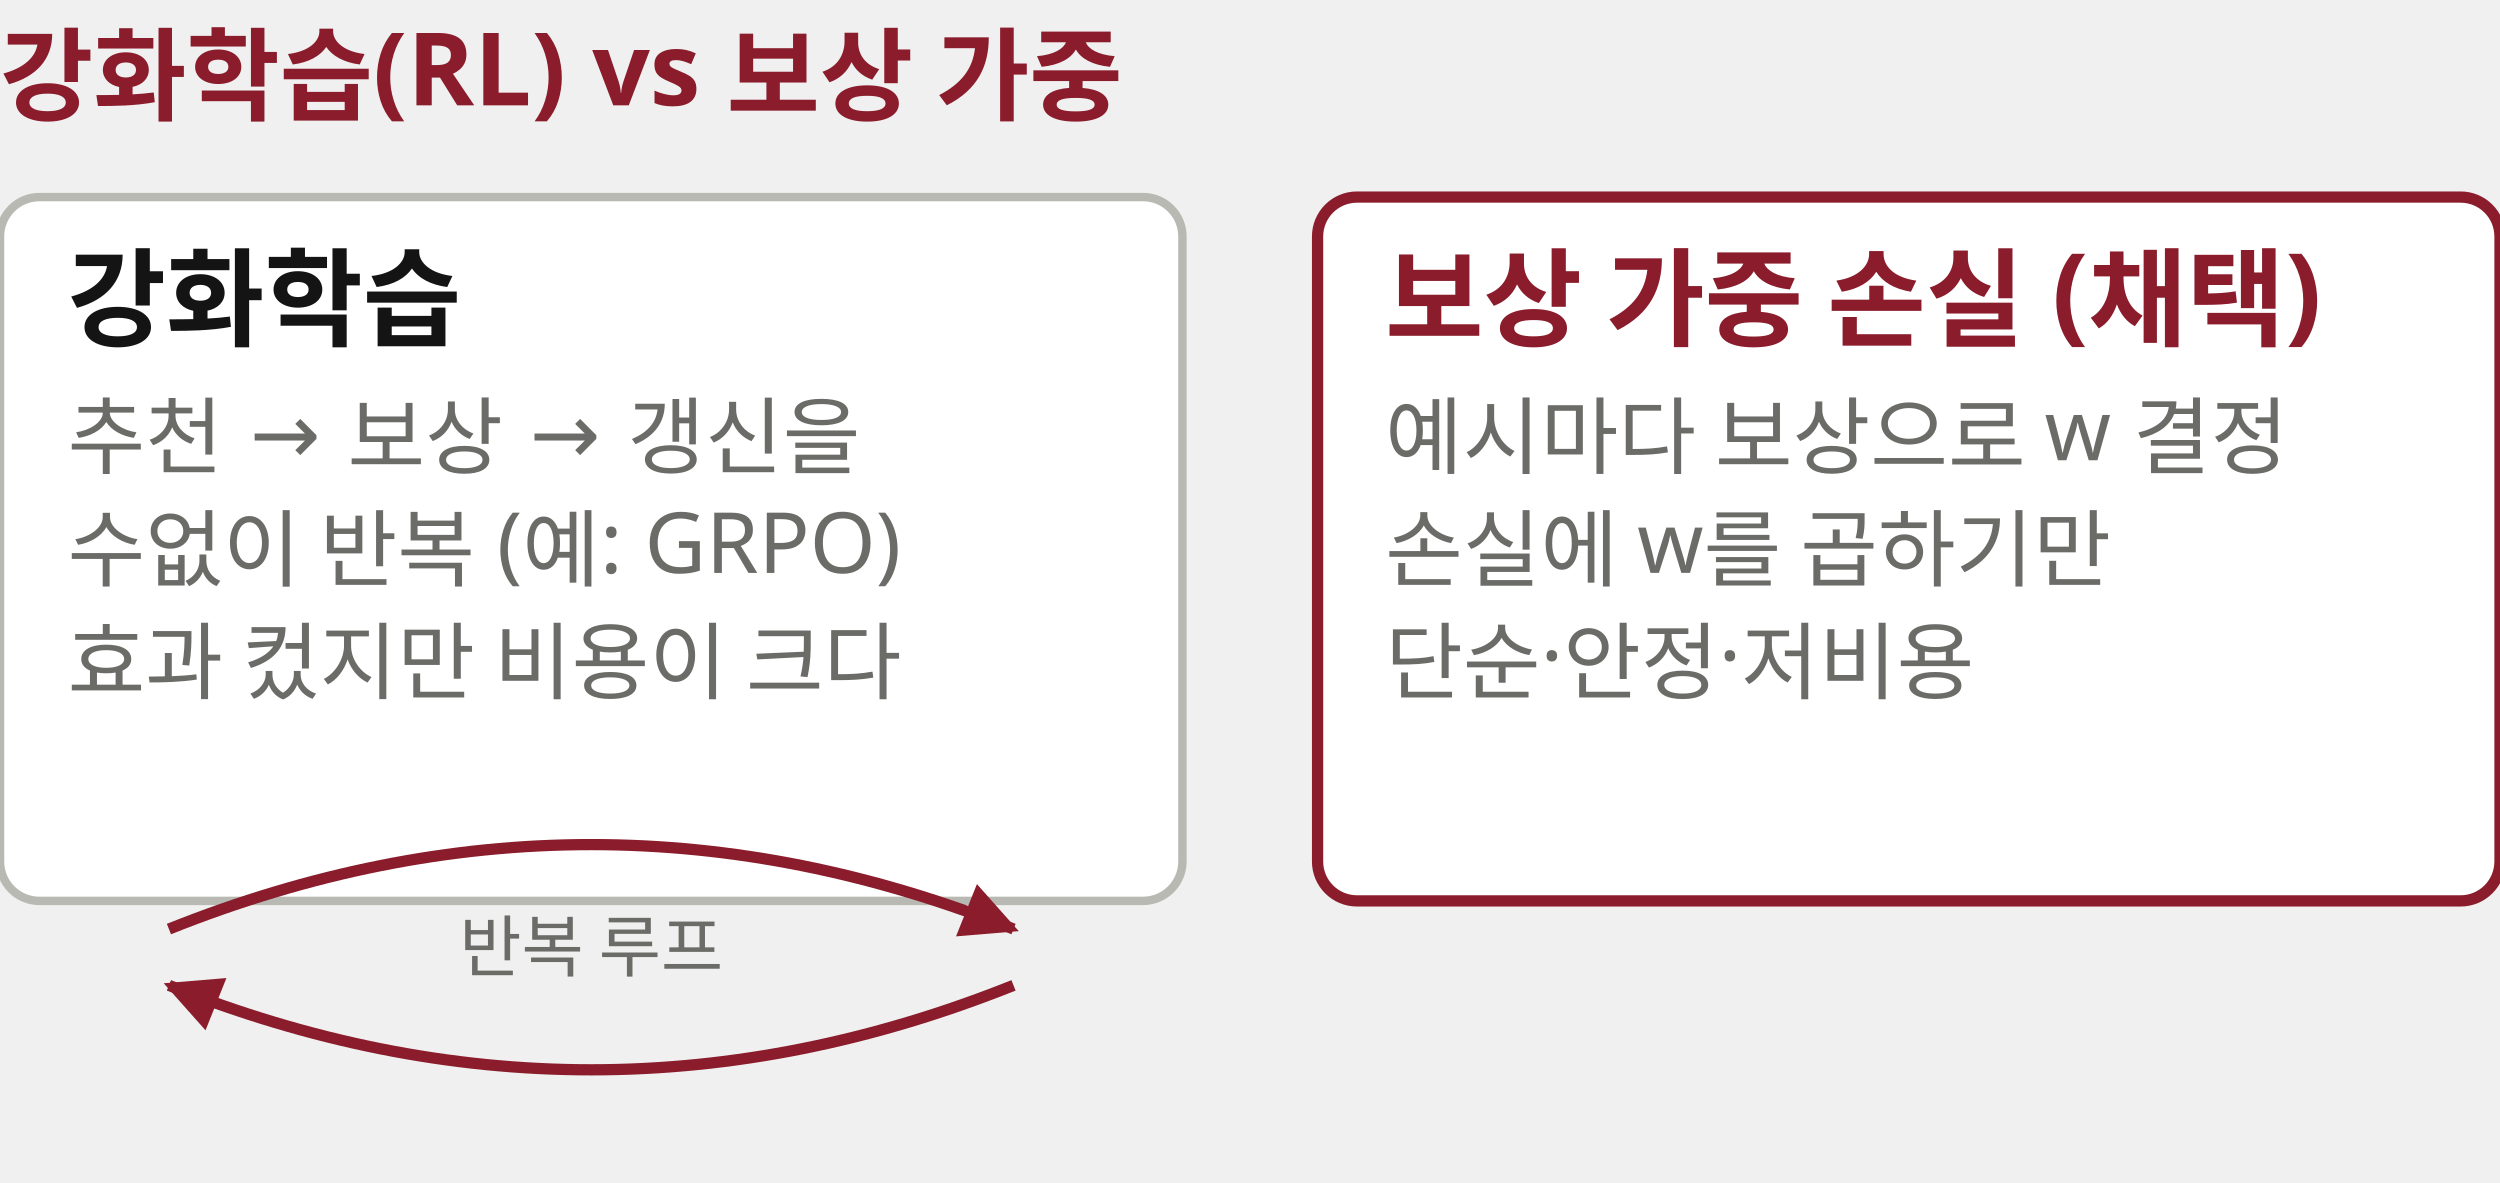
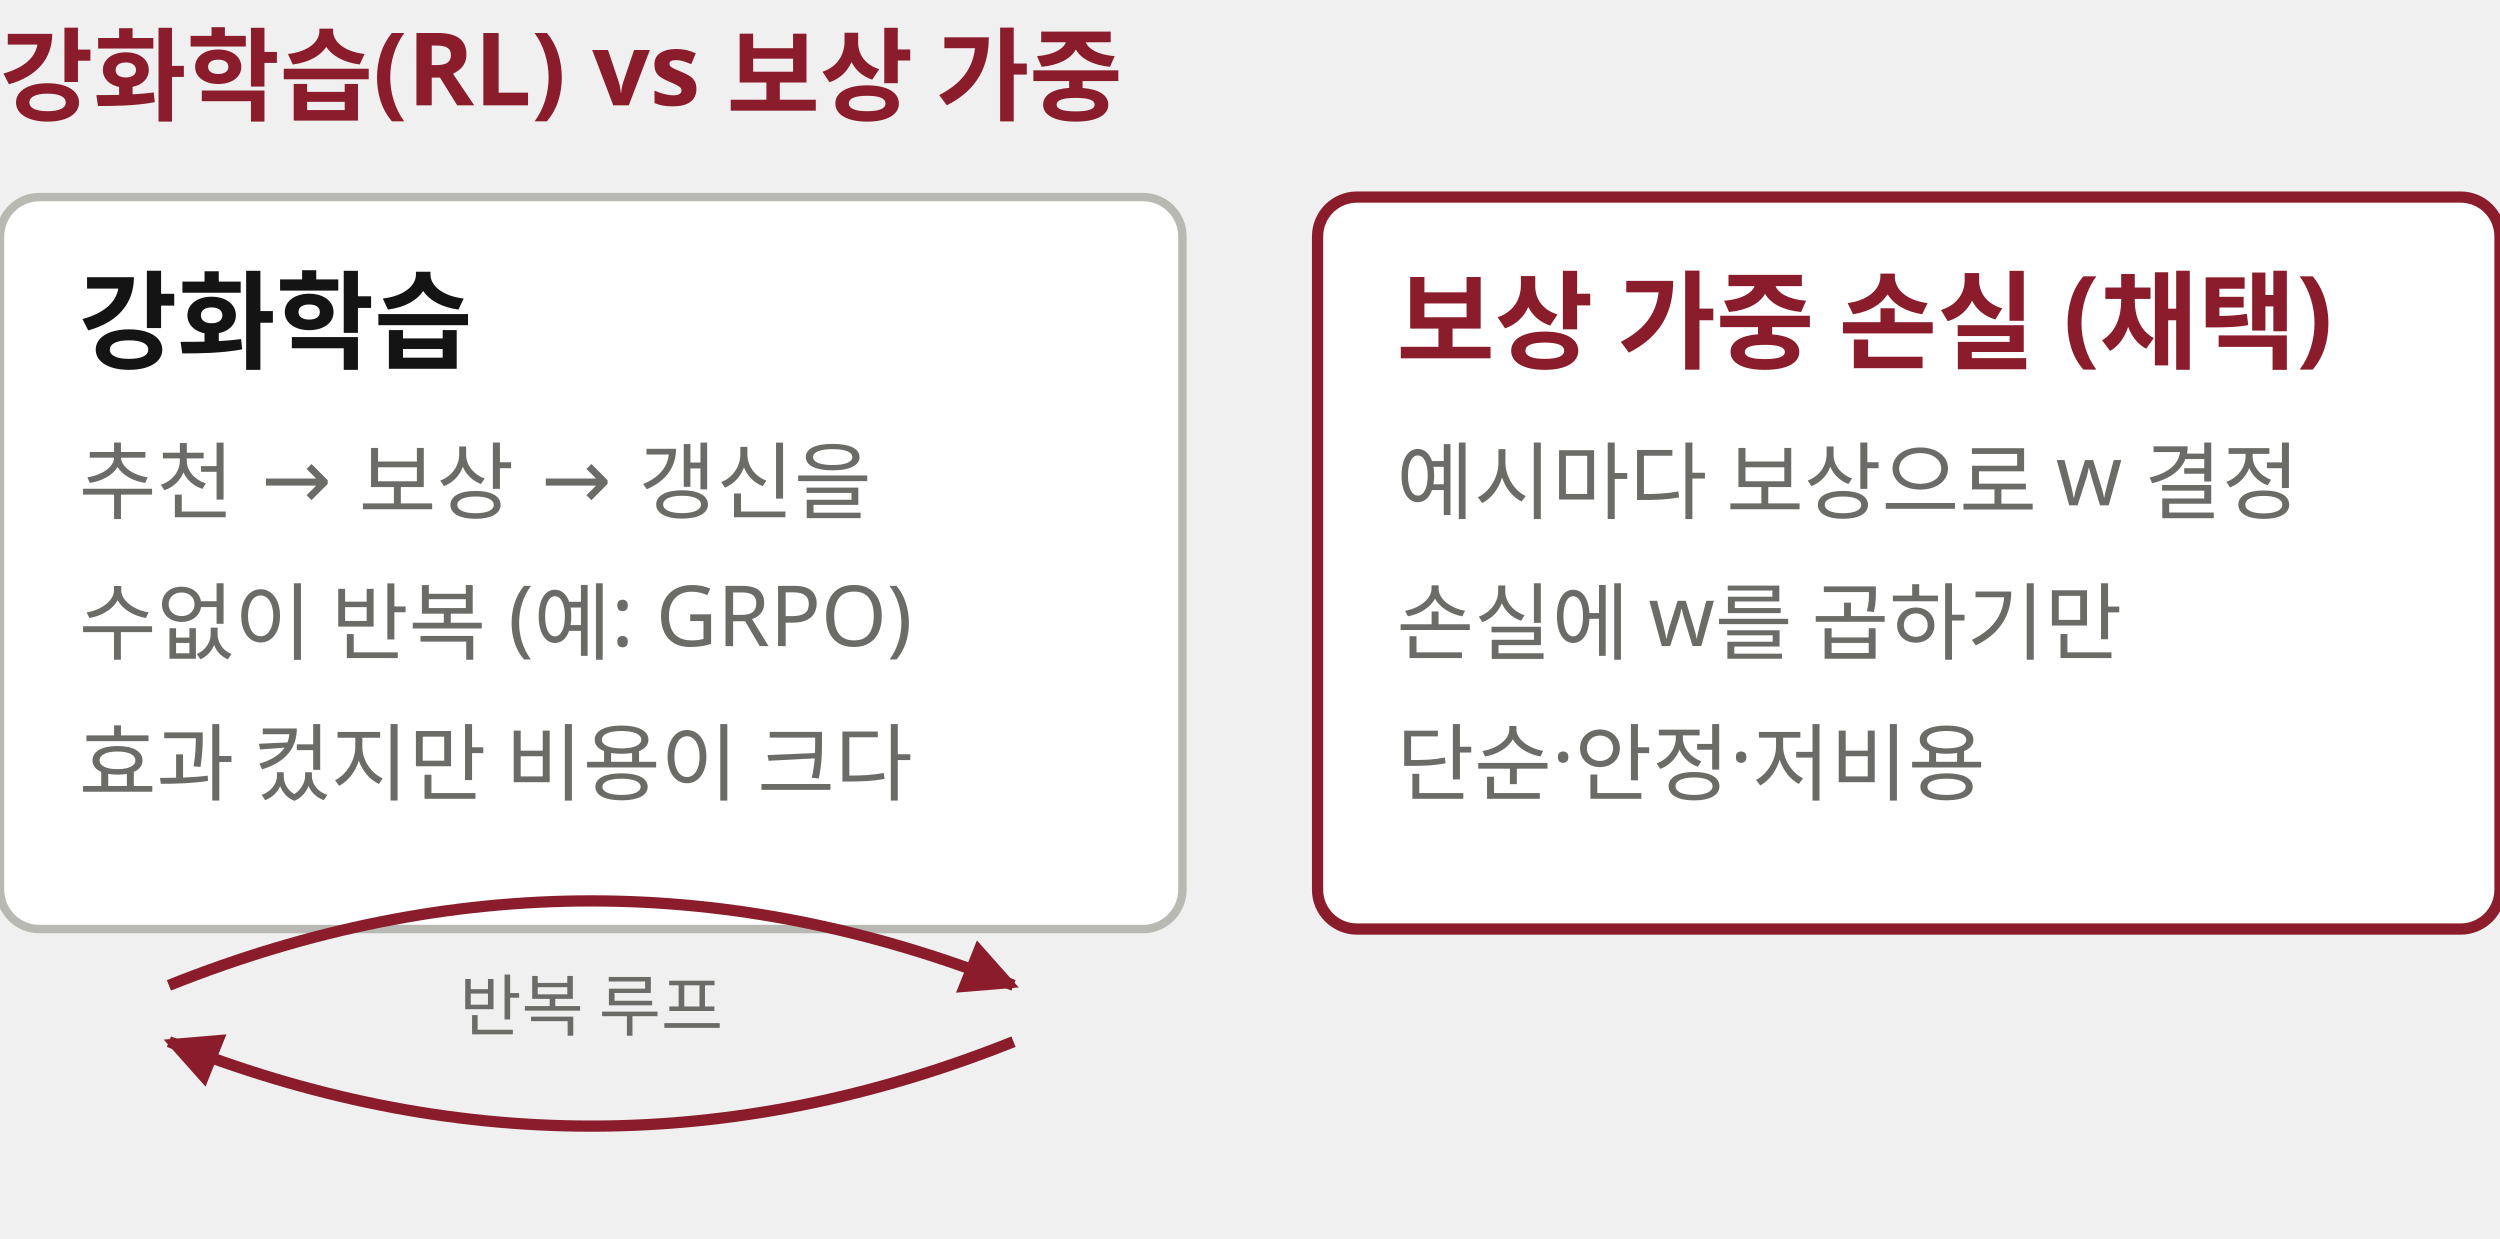
- <svg xmlns="http://www.w3.org/2000/svg" viewBox="0 0 888 420" width="888" height="420">
+ <svg xmlns="http://www.w3.org/2000/svg" viewBox="0 0 888 440" width="888" height="440">
  <defs>
    <marker id="a" viewBox="0 0 10 10" refX="9" refY="5" markerWidth="5" markerHeight="5" orient="auto">
      <path d="M0 0L10 5L0 10z" fill="#8A1C2B" />
    </marker>
  </defs>
  <text x="0" y="40" font-size="36" fill="#8A1C2B" text-anchor="start" font-weight="bold" font-family="NanumGothic, Nanum Gothic, sans-serif">강화학습(RL) vs 보상 가중</text>
-   <rect x="0" y="70" width="420" height="250" rx="14" fill="#FFFFFF" stroke="#B9B9B4" stroke-width="3" />
-   <text x="24" y="120" font-size="38" fill="#141414" text-anchor="start" font-weight="bold" font-family="NanumGothic, Nanum Gothic, sans-serif">강화학습</text>
-   <text x="24" y="166" font-size="30" fill="#6B6B68" text-anchor="start" font-weight="normal" font-family="NanumGothic, Nanum Gothic, sans-serif">추천 → 보상 → 갱신을</text>
-   <text x="24" y="206" font-size="30" fill="#6B6B68" text-anchor="start" font-weight="normal" font-family="NanumGothic, Nanum Gothic, sans-serif">수없이 반복 (예: GRPO)</text>
-   <text x="24" y="246" font-size="30" fill="#6B6B68" text-anchor="start" font-weight="normal" font-family="NanumGothic, Nanum Gothic, sans-serif">효과 컸지만 비용이 크다</text>
-   <rect x="468" y="70" width="420" height="250" rx="14" fill="#FFFFFF" stroke="#8A1C2B" stroke-width="4" />
-   <text x="492" y="120" font-size="38" fill="#8A1C2B" text-anchor="start" font-weight="bold" font-family="NanumGothic, Nanum Gothic, sans-serif">보상 가중 손실 (채택)</text>
-   <text x="492" y="166" font-size="30" fill="#6B6B68" text-anchor="start" font-weight="normal" font-family="NanumGothic, Nanum Gothic, sans-serif">예시마다 보상으로 w 결정</text>
-   <text x="492" y="206" font-size="30" fill="#6B6B68" text-anchor="start" font-weight="normal" font-family="NanumGothic, Nanum Gothic, sans-serif">손실에 w를 곱하기만</text>
-   <text x="492" y="246" font-size="30" fill="#6B6B68" text-anchor="start" font-weight="normal" font-family="NanumGothic, Nanum Gothic, sans-serif">단순·안정·저비용</text>
-   <path d="M60 330 q150 -60 300 0" fill="none" stroke="#8A1C2B" stroke-width="4" marker-end="url(#a)" />
-   <path d="M360 350 q-150 60 -300 0" fill="none" stroke="#8A1C2B" stroke-width="4" marker-end="url(#a)" />
-   <text x="210" y="345" font-size="24" fill="#6B6B68" text-anchor="middle" font-weight="normal" font-family="NanumGothic, Nanum Gothic, sans-serif">반복 루프</text>
+   <rect x="0" y="70" width="420" height="260" rx="14" fill="#FFFFFF" stroke="#B9B9B4" stroke-width="3" />
+   <text x="28" y="128" font-size="38" fill="#141414" text-anchor="start" font-weight="bold" font-family="NanumGothic, Nanum Gothic, sans-serif">강화학습</text>
+   <text x="28" y="182" font-size="30" fill="#6B6B68" text-anchor="start" font-weight="normal" font-family="NanumGothic, Nanum Gothic, sans-serif">추천 → 보상 → 갱신을</text>
+   <text x="28" y="232" font-size="30" fill="#6B6B68" text-anchor="start" font-weight="normal" font-family="NanumGothic, Nanum Gothic, sans-serif">수없이 반복 (예: GRPO)</text>
+   <text x="28" y="282" font-size="30" fill="#6B6B68" text-anchor="start" font-weight="normal" font-family="NanumGothic, Nanum Gothic, sans-serif">효과 컸지만 비용이 크다</text>
+   <rect x="468" y="70" width="420" height="260" rx="14" fill="#FFFFFF" stroke="#8A1C2B" stroke-width="4" />
+   <text x="496" y="128" font-size="38" fill="#8A1C2B" text-anchor="start" font-weight="bold" font-family="NanumGothic, Nanum Gothic, sans-serif">보상 가중 손실 (채택)</text>
+   <text x="496" y="182" font-size="30" fill="#6B6B68" text-anchor="start" font-weight="normal" font-family="NanumGothic, Nanum Gothic, sans-serif">예시마다 보상으로 w 결정</text>
+   <text x="496" y="232" font-size="30" fill="#6B6B68" text-anchor="start" font-weight="normal" font-family="NanumGothic, Nanum Gothic, sans-serif">손실에 w를 곱하기만</text>
+   <text x="496" y="282" font-size="30" fill="#6B6B68" text-anchor="start" font-weight="normal" font-family="NanumGothic, Nanum Gothic, sans-serif">단순·안정·저비용</text>
+   <path d="M60 350 q150 -60 300 0" fill="none" stroke="#8A1C2B" stroke-width="4" marker-end="url(#a)" />
+   <path d="M360 370 q-150 60 -300 0" fill="none" stroke="#8A1C2B" stroke-width="4" marker-end="url(#a)" />
+   <text x="210" y="366" font-size="24" fill="#6B6B68" text-anchor="middle" font-weight="normal" font-family="NanumGothic, Nanum Gothic, sans-serif">반복 루프</text>
</svg>
